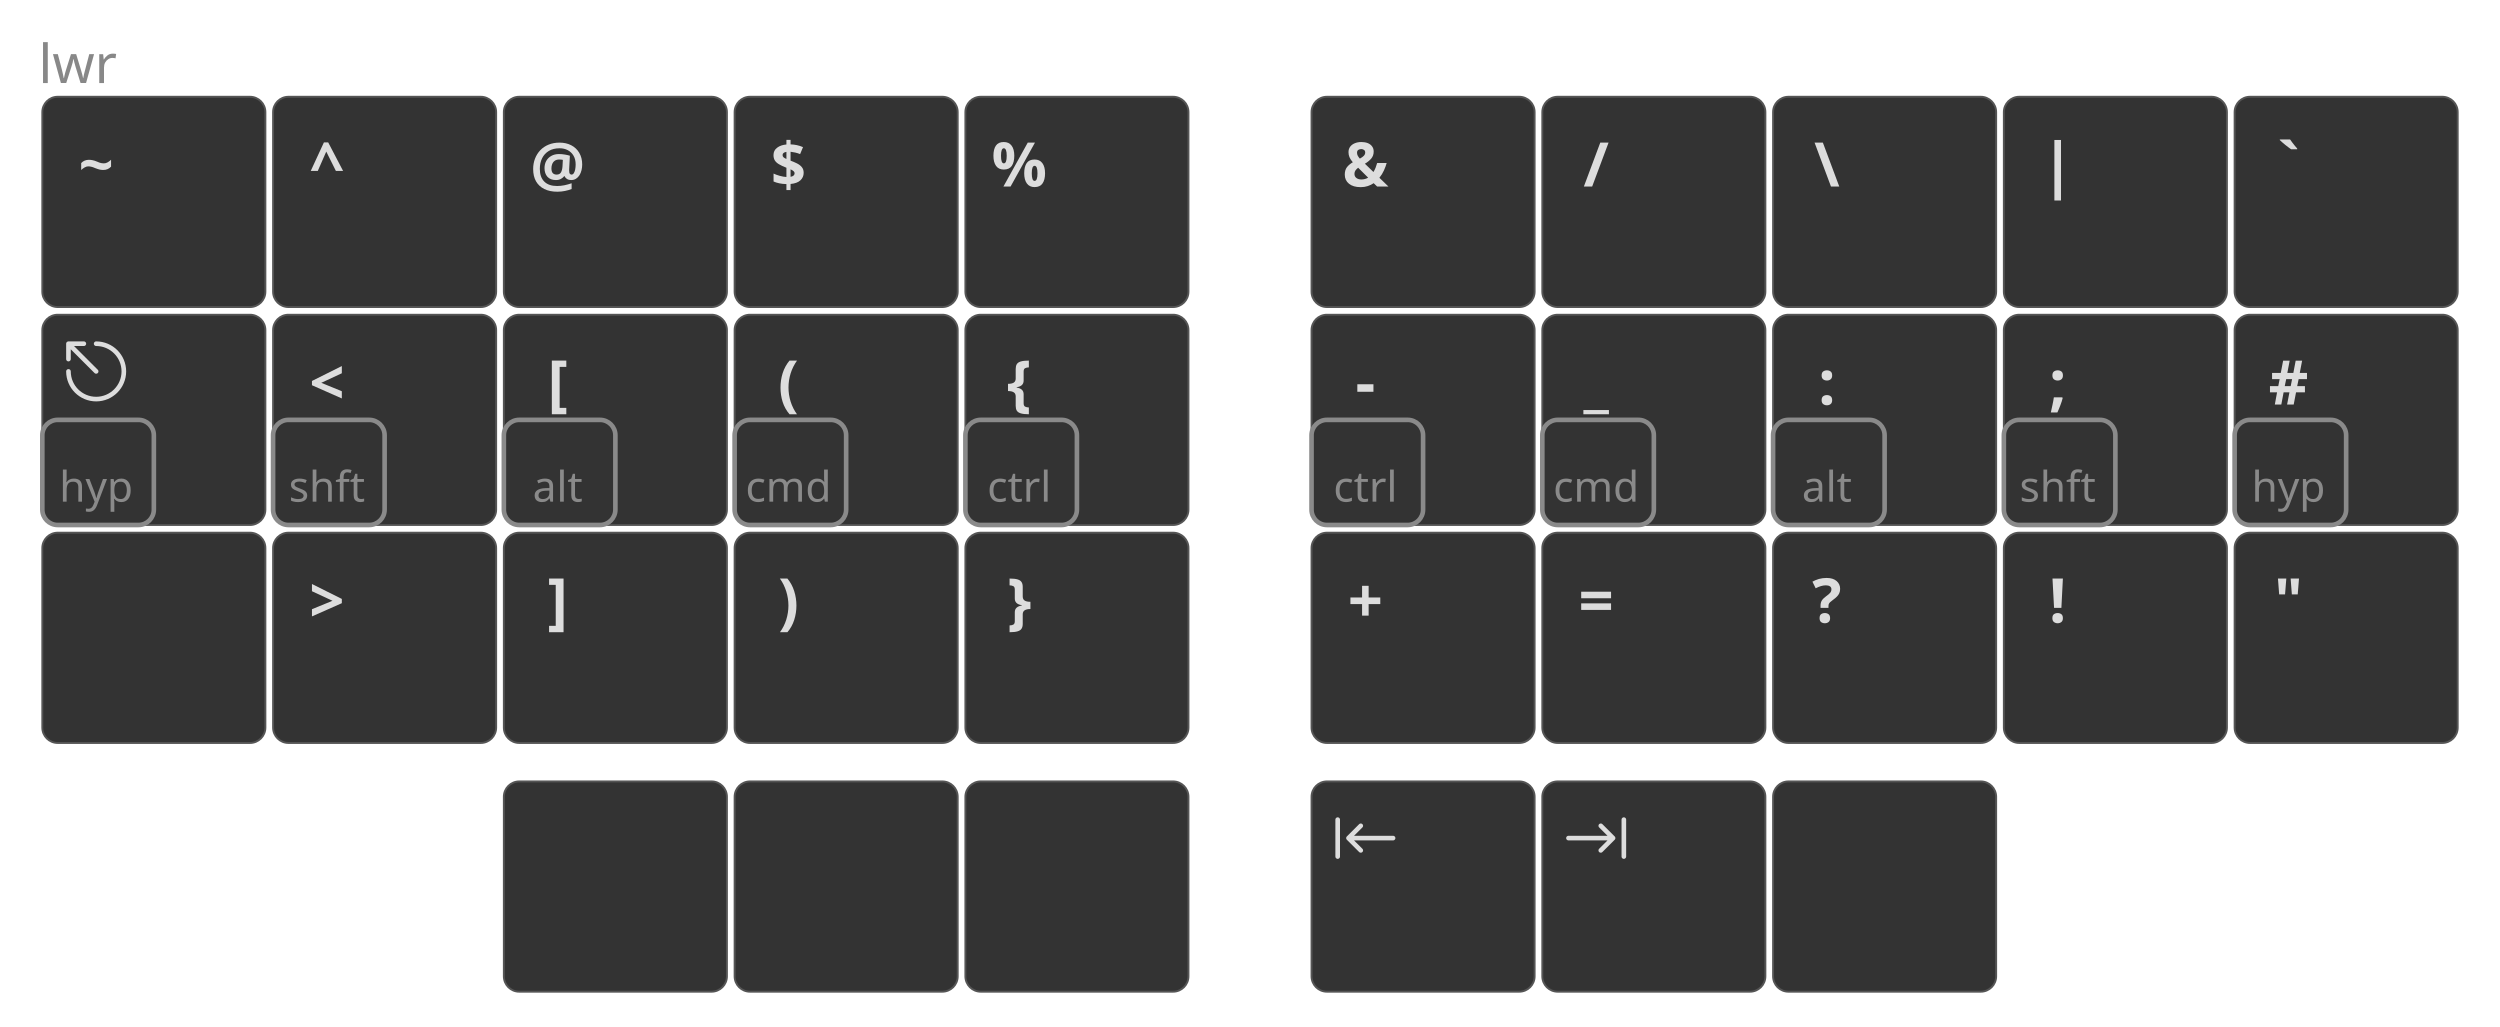
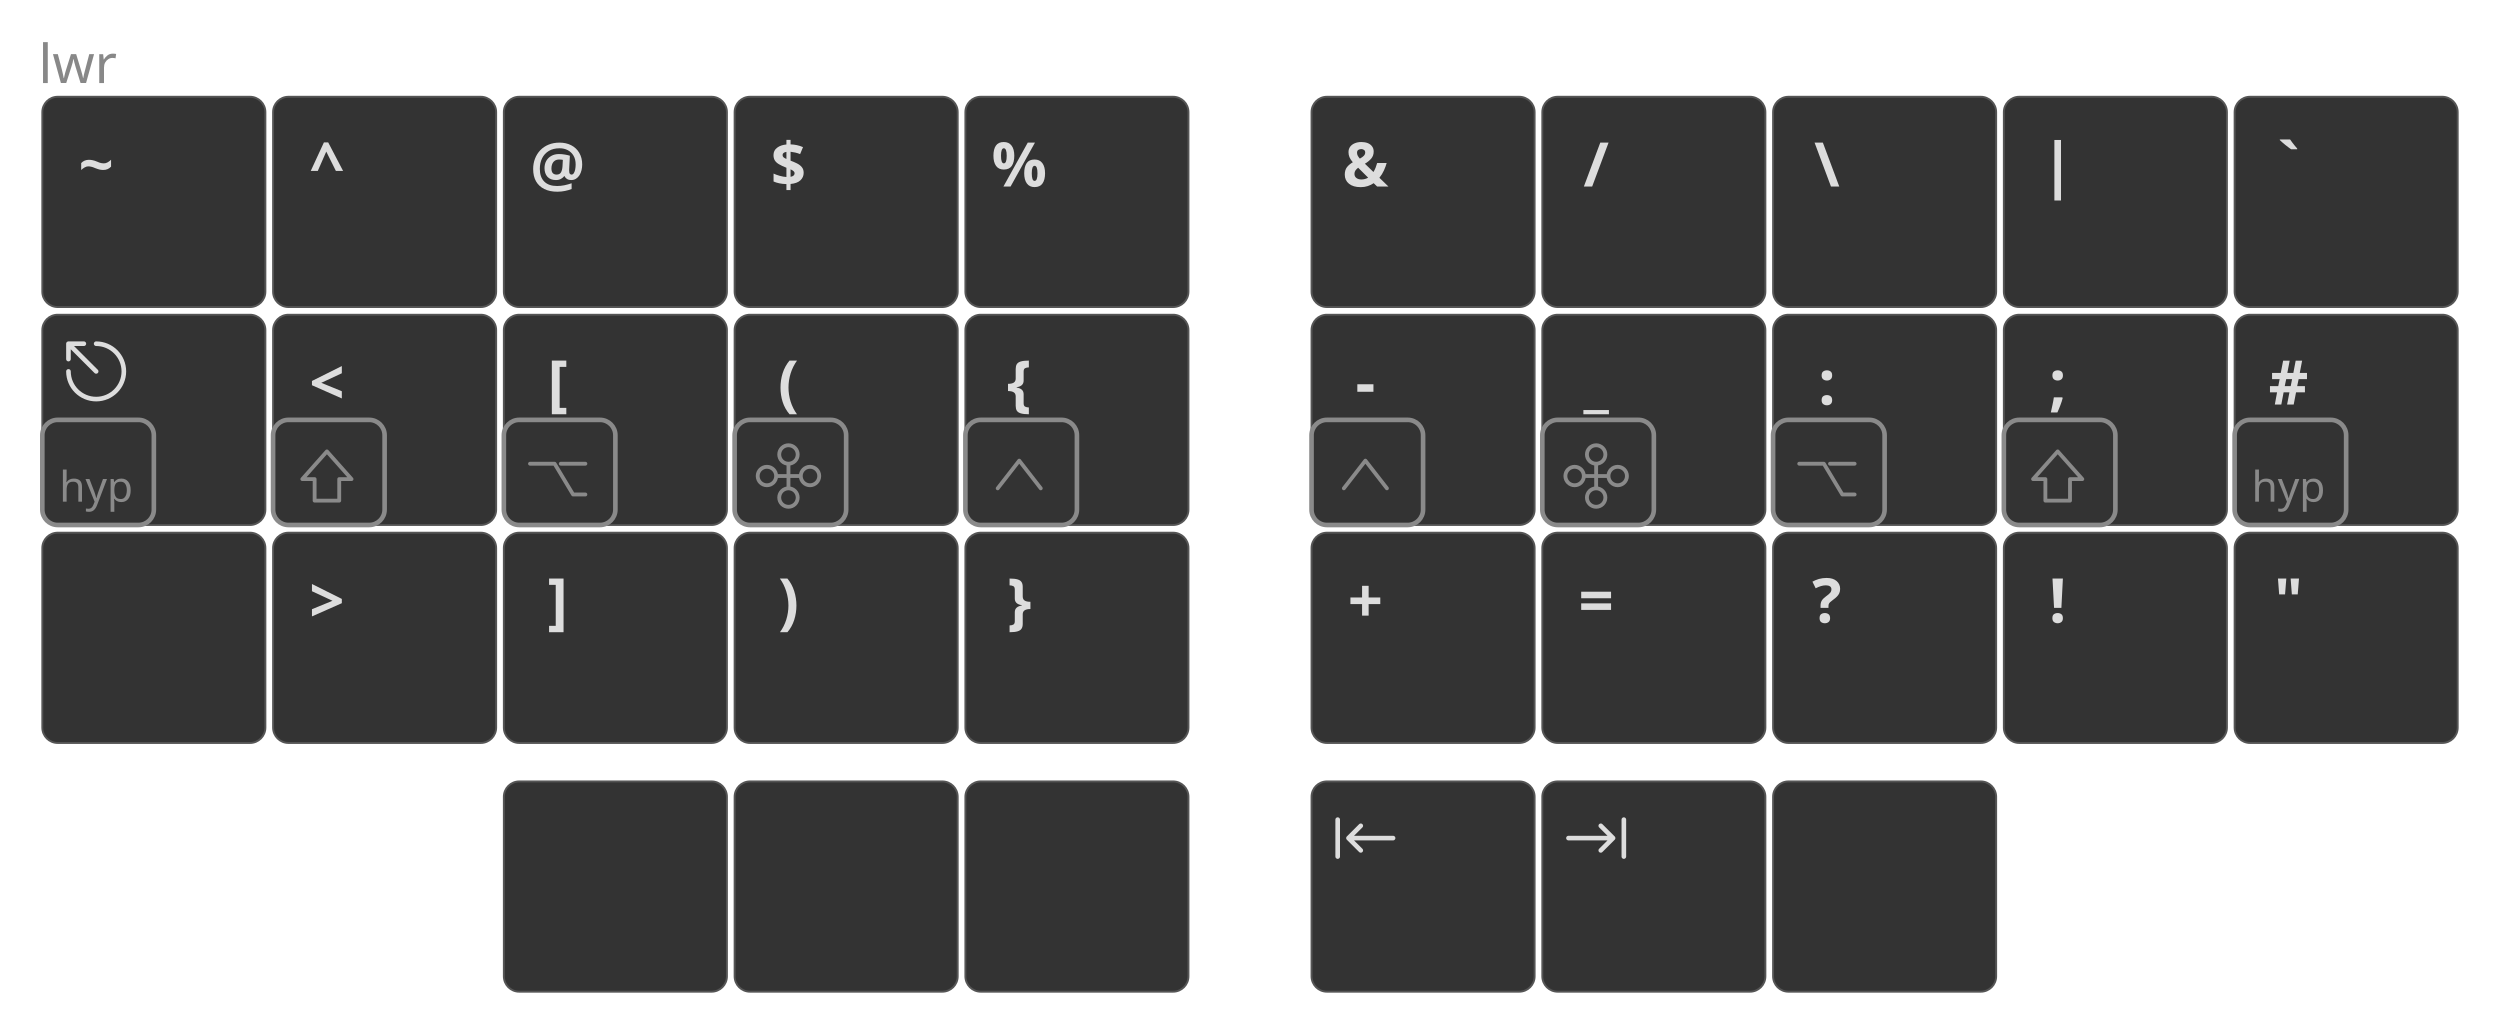
<svg xmlns="http://www.w3.org/2000/svg" class="keymap" width="650" height="267" viewBox="-10 -24 650.0 266.68">
  <style>svg.keymap { background: #1e1e2e; font-family: sans-serif; }
    rect.keycap { fill: #333333; stroke: #555555; stroke-width: 0.5px; }
    text { fill: #c8c8c8; text-anchor: middle; dominant-baseline: central; }
    text.base { font-size: 16px; font-weight: 600; fill: #dddddd; }
    text.hold { font-size: 11px; }
    text.sym { font-size: 13px; fill: #9999ff; }
    text.num { font-size: 13px; fill: #ee9944; }
    text.oneshot { font-size: 12px; font-weight: 600; }
    use.glyph { fill: none; stroke: #c8c8c8; stroke-width: 2.5px;
                stroke-linecap: round; stroke-linejoin: round; }
    use.glyph.base { stroke: #dddddd; stroke-width: 3px; }
    use.glyph.sym { stroke: #9999ff; }
    use.glyph.num { stroke: #ee9944; }
    use.glyph.hold.tap-preferred.mod { stroke: #8a8a8a; }
    use.glyph.hold.hold-preferred.mod, use.glyph.oneshot.mod { stroke: #d0d0d0; }
    use.glyph.hold.hold-preferred.sym, use.glyph.oneshot.sym,
    use.glyph.hold.hold-preferred.nav, use.glyph.oneshot.nav { stroke: #1a1a1a; }
    use.glyph.hold.tap-preferred.sym { stroke: #9999ff; }
    use.glyph.hold.tap-preferred.nav { stroke: #ee9944; }
    rect.hold-box { stroke-width: 1.2px; }
    rect.hold-box.tap-preferred.mod { fill: none; stroke: #8a8a8a; }
    rect.hold-box.tap-preferred.sym { fill: none; stroke: #9999ff; }
    rect.hold-box.tap-preferred.nav { fill: none; stroke: #ee9944; }
    rect.hold-box.hold-preferred.mod { fill: #4a4a4a; stroke: #4a4a4a; }
    rect.hold-box.hold-preferred.sym { fill: #6666bb; stroke: #6666bb; }
    rect.hold-box.hold-preferred.nav { fill: #aa7755; stroke: #aa7755; }
    rect.hold-box.oneshot.mod { fill: #4a4a4a; stroke: #4a4a4a; }
    rect.hold-box.oneshot.sym { fill: #6666bb; stroke: #6666bb; }
    rect.hold-box.oneshot.nav { fill: #aa7755; stroke: #aa7755; }
    text.hold.hold-preferred.mod, text.oneshot.mod { fill: #d0d0d0; font-weight: 700; }
    text.hold.hold-preferred.sym, text.oneshot.sym,
    text.hold.hold-preferred.nav, text.oneshot.nav { fill: #1a1a1a; font-weight: 700; }
    text.hold.tap-preferred { fill: #8a8a8a; }
    text.title { font-size: 14px; fill: #888888; text-anchor: start; }</style>
  <defs>
    <path id="glyph_backspace" class="symbol" transform="scale(0.4) translate(-24,-30)" d="M22,19l10,10 M22,29l10-10 M6,24l10,13h26v-26h-26z" />
    <path id="glyph_delete-word" class="symbol" transform="scale(0.4) translate(-24,-30)" d="M22,19l10,10 M22,29l10-10 M6,24l10,13h26v-26h-26z M6,17l-6,7,6,7" />
    <path id="glyph_return" class="symbol" transform="scale(0.4) translate(-24,-30)" d="M42,13V27H6 m8-8l-8,8l8,8" />
    <path id="glyph_space" class="symbol" transform="scale(0.4) translate(-24,-30)" d="M42,24V32H6V24" />
    <path id="glyph_escape" class="symbol" transform="scale(0.4) translate(-24,-30)" d="M24,24l-18-18 m0,10v-10h10 M24,6A18,18,0,1,1,6,24" />
    <path id="glyph_up" class="symbol" transform="scale(0.4) translate(-24,-30)" d="M24,42v-36 m-8,6l8-8l8,8" />
    <path id="glyph_down" class="symbol" transform="scale(0.4) translate(-24,-30)" d="M24,6v36 m-8,-6l8,8l8-8" />
    <path id="glyph_left" class="symbol" transform="scale(0.4) translate(-24,-30)" d="M42,24h-36 m6-8l-8,8l8,8" />
    <path id="glyph_right" class="symbol" transform="scale(0.4) translate(-24,-30)" d="M6,24h36 m-6-8l8,8l-8,8" />
    <path id="glyph_tab" class="symbol" transform="scale(0.4) translate(-24,-30)" d="M6,24h27 m-6-8l8,8l-8,8 M42,12V36" />
    <path id="glyph_btab" class="symbol" transform="scale(0.4) translate(-24,-30)" d="M42,24h-27 m6-8l-8,8l8,8 M6,12V36" />
    <path id="glyph_home" class="symbol" transform="scale(0.4) translate(-24,-30)" d="M42,42l-28-28 m0,10v-10h10 m8-8h-26v26" />
    <path id="glyph_end" class="symbol" transform="scale(0.4) translate(-24,-30)" d="M6,6l28,28 m0-10v10h-10 m-8,8h26v-26" />
    <path id="glyph_word-right" class="symbol" transform="scale(0.4) translate(-24,-30)" d="M8,13l10,11-10,11 M24,13l10,11-10,11" />
    <path id="glyph_word-left" class="symbol" transform="scale(0.4) translate(-24,-30)" d="M40,13l-10,11,10,11 M24,13l-10,11,10,11" />
    <path id="glyph_hist-fwd" class="symbol" transform="scale(0.4) translate(-24,-30)" d="M10,32A16,14,0,1,0,36,18 m-2,-8l2,8l-8,2" />
    <path id="glyph_hist-back" class="symbol" transform="scale(0.4) translate(-24,-30)" d="M38,32A16,14,0,1,1,12,18 m2,-8l-2,8l8,2" />
    <path id="glyph_lwr" class="symbol" transform="scale(0.4) translate(-24,-30)" d="M10,10l14,14 14,-14 M10,24l14,14 14,-14" />
    <path id="glyph_rse" class="symbol" transform="scale(0.4) translate(-24,-30)" d="M10,24l14,-14 14,14 M10,38l14,-14 14,14" />
+     <path id="glyph_shift" class="symbol" transform="scale(0.4) translate(-24,-30)" d="M24,8 L40,26 H32 V40 H16 V26 H8 Z" />
+     <path id="glyph_ctrl" class="symbol" transform="scale(0.4) translate(-24,-30)" d="M10,32 L24,14 L38,32" />
+     <path id="glyph_alt" class="symbol" transform="scale(0.4) translate(-24,-30)" d="M6,16 H22 L34,36 H42 M26,16 H42" />
+     <path id="glyph_cmd" class="symbol" transform="scale(0.4) translate(-24,-30)" d="M24,17v14 M17,24h14 M24,10m-6,0a6,6 0 1,0 12,0a6,6 0 1,0 -12,0 M24,38m-6,0a6,6 0 1,0 12,0a6,6 0 1,0 -12,0 M10,24m-6,0a6,6 0 1,0 12,0a6,6 0 1,0 -12,0 M38,24m-6,0a6,6 0 1,0 12,0a6,6 0 1,0 -12,0" />
  </defs>
  <text class="title" x="0" y="-8">lwr</text>
  <g transform="translate(0.00,0.00)">
    <rect class="keycap" x="1.0" y="1.0" width="58.0" height="54.67" rx="4.0" ry="4.0" />
    <text class="base" x="15.0" y="18.134">~</text>
  </g>
  <g transform="translate(60.00,0.00)">
    <rect class="keycap" x="1.0" y="1.0" width="58.0" height="54.67" rx="4.0" ry="4.0" />
    <text class="base" x="15.0" y="18.134">^</text>
  </g>
  <g transform="translate(120.00,0.00)">
    <rect class="keycap" x="1.0" y="1.0" width="58.0" height="54.67" rx="4.0" ry="4.0" />
    <text class="base" x="15.0" y="18.134">@</text>
  </g>
  <g transform="translate(180.00,0.00)">
    <rect class="keycap" x="1.0" y="1.0" width="58.0" height="54.67" rx="4.0" ry="4.0" />
    <text class="base" x="15.0" y="18.134">$</text>
  </g>
  <g transform="translate(240.00,0.00)">
    <rect class="keycap" x="1.0" y="1.0" width="58.0" height="54.67" rx="4.0" ry="4.0" />
    <text class="base" x="15.0" y="18.134">%</text>
  </g>
  <g transform="translate(330.00,0.00)">
    <rect class="keycap" x="1.0" y="1.0" width="58.0" height="54.67" rx="4.0" ry="4.0" />
    <text class="base" x="15.0" y="18.134">&amp;</text>
  </g>
  <g transform="translate(390.00,0.00)">
    <rect class="keycap" x="1.0" y="1.0" width="58.0" height="54.67" rx="4.0" ry="4.0" />
    <text class="base" x="15.0" y="18.134">/</text>
  </g>
  <g transform="translate(450.00,0.00)">
    <rect class="keycap" x="1.0" y="1.0" width="58.0" height="54.67" rx="4.0" ry="4.0" />
    <text class="base" x="15.0" y="18.134">\</text>
  </g>
  <g transform="translate(510.00,0.00)">
    <rect class="keycap" x="1.0" y="1.0" width="58.0" height="54.67" rx="4.0" ry="4.0" />
    <text class="base" x="15.0" y="18.134">|</text>
  </g>
  <g transform="translate(570.00,0.00)">
    <rect class="keycap" x="1.0" y="1.0" width="58.0" height="54.67" rx="4.0" ry="4.0" />
    <text class="base" x="15.0" y="18.134">`</text>
  </g>
  <g transform="translate(0.00,56.67)">
    <rect class="keycap" x="1.0" y="1.0" width="58.0" height="54.67" rx="4.0" ry="4.0" />
    <rect class="hold-box tap-preferred mod" x="1.0" y="28.335" width="29.0" height="27.335" rx="4.0" ry="4.0" />
    <use class="glyph base" href="#glyph_escape" x="15.0" y="18.134" />
    <text class="hold tap-preferred mod" x="15.0" y="45.336">hyp</text>
  </g>
  <g transform="translate(60.00,56.67)">
    <rect class="keycap" x="1.0" y="1.0" width="58.0" height="54.67" rx="4.0" ry="4.0" />
    <rect class="hold-box tap-preferred mod" x="1.0" y="28.335" width="29.0" height="27.335" rx="4.0" ry="4.0" />
    <text class="base" x="15.0" y="18.134">&lt;</text>
-     <text class="hold tap-preferred mod" x="15.0" y="45.336">shft</text>
+     <use class="glyph hold tap-preferred mod" href="#glyph_shift" x="15.0" y="45.336" />
  </g>
  <g transform="translate(120.00,56.67)">
    <rect class="keycap" x="1.0" y="1.0" width="58.0" height="54.67" rx="4.0" ry="4.0" />
    <rect class="hold-box tap-preferred mod" x="1.0" y="28.335" width="29.0" height="27.335" rx="4.0" ry="4.0" />
    <text class="base" x="15.0" y="18.134">[</text>
-     <text class="hold tap-preferred mod" x="15.0" y="45.336">alt</text>
+     <use class="glyph hold tap-preferred mod" href="#glyph_alt" x="15.0" y="45.336" />
  </g>
  <g transform="translate(180.00,56.67)">
    <rect class="keycap" x="1.0" y="1.0" width="58.0" height="54.67" rx="4.0" ry="4.0" />
    <rect class="hold-box tap-preferred mod" x="1.0" y="28.335" width="29.0" height="27.335" rx="4.0" ry="4.0" />
    <text class="base" x="15.0" y="18.134">(</text>
-     <text class="hold tap-preferred mod" x="15.0" y="45.336">cmd</text>
+     <use class="glyph hold tap-preferred mod" href="#glyph_cmd" x="15.0" y="45.336" />
  </g>
  <g transform="translate(240.00,56.67)">
    <rect class="keycap" x="1.0" y="1.0" width="58.0" height="54.67" rx="4.0" ry="4.0" />
    <rect class="hold-box tap-preferred mod" x="1.0" y="28.335" width="29.0" height="27.335" rx="4.0" ry="4.0" />
    <text class="base" x="15.0" y="18.134">{</text>
-     <text class="hold tap-preferred mod" x="15.0" y="45.336">ctrl</text>
+     <use class="glyph hold tap-preferred mod" href="#glyph_ctrl" x="15.0" y="45.336" />
  </g>
  <g transform="translate(330.00,56.67)">
    <rect class="keycap" x="1.0" y="1.0" width="58.0" height="54.67" rx="4.0" ry="4.0" />
    <rect class="hold-box tap-preferred mod" x="1.0" y="28.335" width="29.0" height="27.335" rx="4.0" ry="4.0" />
    <text class="base" x="15.0" y="18.134">-</text>
-     <text class="hold tap-preferred mod" x="15.0" y="45.336">ctrl</text>
+     <use class="glyph hold tap-preferred mod" href="#glyph_ctrl" x="15.0" y="45.336" />
  </g>
  <g transform="translate(390.00,56.67)">
    <rect class="keycap" x="1.0" y="1.0" width="58.0" height="54.67" rx="4.0" ry="4.0" />
    <rect class="hold-box tap-preferred mod" x="1.0" y="28.335" width="29.0" height="27.335" rx="4.0" ry="4.0" />
    <text class="base" x="15.0" y="18.134">_</text>
-     <text class="hold tap-preferred mod" x="15.0" y="45.336">cmd</text>
+     <use class="glyph hold tap-preferred mod" href="#glyph_cmd" x="15.0" y="45.336" />
  </g>
  <g transform="translate(450.00,56.67)">
    <rect class="keycap" x="1.0" y="1.0" width="58.0" height="54.67" rx="4.0" ry="4.0" />
    <rect class="hold-box tap-preferred mod" x="1.0" y="28.335" width="29.0" height="27.335" rx="4.0" ry="4.0" />
    <text class="base" x="15.0" y="18.134">:</text>
-     <text class="hold tap-preferred mod" x="15.0" y="45.336">alt</text>
+     <use class="glyph hold tap-preferred mod" href="#glyph_alt" x="15.0" y="45.336" />
  </g>
  <g transform="translate(510.00,56.67)">
    <rect class="keycap" x="1.0" y="1.0" width="58.0" height="54.67" rx="4.0" ry="4.0" />
    <rect class="hold-box tap-preferred mod" x="1.0" y="28.335" width="29.0" height="27.335" rx="4.0" ry="4.0" />
    <text class="base" x="15.0" y="18.134">;</text>
-     <text class="hold tap-preferred mod" x="15.0" y="45.336">shft</text>
+     <use class="glyph hold tap-preferred mod" href="#glyph_shift" x="15.0" y="45.336" />
  </g>
  <g transform="translate(570.00,56.67)">
    <rect class="keycap" x="1.0" y="1.0" width="58.0" height="54.67" rx="4.0" ry="4.0" />
    <rect class="hold-box tap-preferred mod" x="1.0" y="28.335" width="29.0" height="27.335" rx="4.0" ry="4.0" />
    <text class="base" x="15.0" y="18.134">#</text>
    <text class="hold tap-preferred mod" x="15.0" y="45.336">hyp</text>
  </g>
  <g transform="translate(0.00,113.34)">
    <rect class="keycap" x="1.0" y="1.0" width="58.0" height="54.67" rx="4.0" ry="4.0" />
  </g>
  <g transform="translate(60.00,113.34)">
    <rect class="keycap" x="1.0" y="1.0" width="58.0" height="54.67" rx="4.0" ry="4.0" />
    <text class="base" x="15.0" y="18.134">&gt;</text>
  </g>
  <g transform="translate(120.00,113.34)">
    <rect class="keycap" x="1.0" y="1.0" width="58.0" height="54.67" rx="4.0" ry="4.0" />
    <text class="base" x="15.0" y="18.134">]</text>
  </g>
  <g transform="translate(180.00,113.34)">
    <rect class="keycap" x="1.0" y="1.0" width="58.0" height="54.67" rx="4.0" ry="4.0" />
    <text class="base" x="15.0" y="18.134">)</text>
  </g>
  <g transform="translate(240.00,113.34)">
    <rect class="keycap" x="1.0" y="1.0" width="58.0" height="54.67" rx="4.0" ry="4.0" />
    <text class="base" x="15.0" y="18.134">}</text>
  </g>
  <g transform="translate(330.00,113.34)">
    <rect class="keycap" x="1.0" y="1.0" width="58.0" height="54.67" rx="4.0" ry="4.0" />
    <text class="base" x="15.0" y="18.134">+</text>
  </g>
  <g transform="translate(390.00,113.34)">
    <rect class="keycap" x="1.0" y="1.0" width="58.0" height="54.67" rx="4.0" ry="4.0" />
    <text class="base" x="15.0" y="18.134">=</text>
  </g>
  <g transform="translate(450.00,113.34)">
    <rect class="keycap" x="1.0" y="1.0" width="58.0" height="54.67" rx="4.0" ry="4.0" />
    <text class="base" x="15.0" y="18.134">?</text>
  </g>
  <g transform="translate(510.00,113.34)">
    <rect class="keycap" x="1.0" y="1.0" width="58.0" height="54.67" rx="4.0" ry="4.0" />
    <text class="base" x="15.0" y="18.134">!</text>
  </g>
  <g transform="translate(570.00,113.34)">
    <rect class="keycap" x="1.0" y="1.0" width="58.0" height="54.67" rx="4.0" ry="4.0" />
    <text class="base" x="15.0" y="18.134">"</text>
  </g>
  <g transform="translate(120.00,178.01)">
    <rect class="keycap" x="1.0" y="1.0" width="58.0" height="54.67" rx="4.0" ry="4.0" />
  </g>
  <g transform="translate(180.00,178.01)">
    <rect class="keycap" x="1.0" y="1.0" width="58.0" height="54.67" rx="4.0" ry="4.0" />
  </g>
  <g transform="translate(240.00,178.01)">
    <rect class="keycap" x="1.0" y="1.0" width="58.0" height="54.67" rx="4.0" ry="4.0" />
  </g>
  <g transform="translate(330.00,178.01)">
    <rect class="keycap" x="1.0" y="1.0" width="58.0" height="54.67" rx="4.0" ry="4.0" />
    <use class="glyph base" href="#glyph_btab" x="15.0" y="18.134" />
  </g>
  <g transform="translate(390.00,178.01)">
    <rect class="keycap" x="1.0" y="1.0" width="58.0" height="54.67" rx="4.0" ry="4.0" />
    <use class="glyph base" href="#glyph_tab" x="15.0" y="18.134" />
  </g>
  <g transform="translate(450.00,178.01)">
    <rect class="keycap" x="1.0" y="1.0" width="58.0" height="54.67" rx="4.0" ry="4.0" />
  </g>
</svg>
